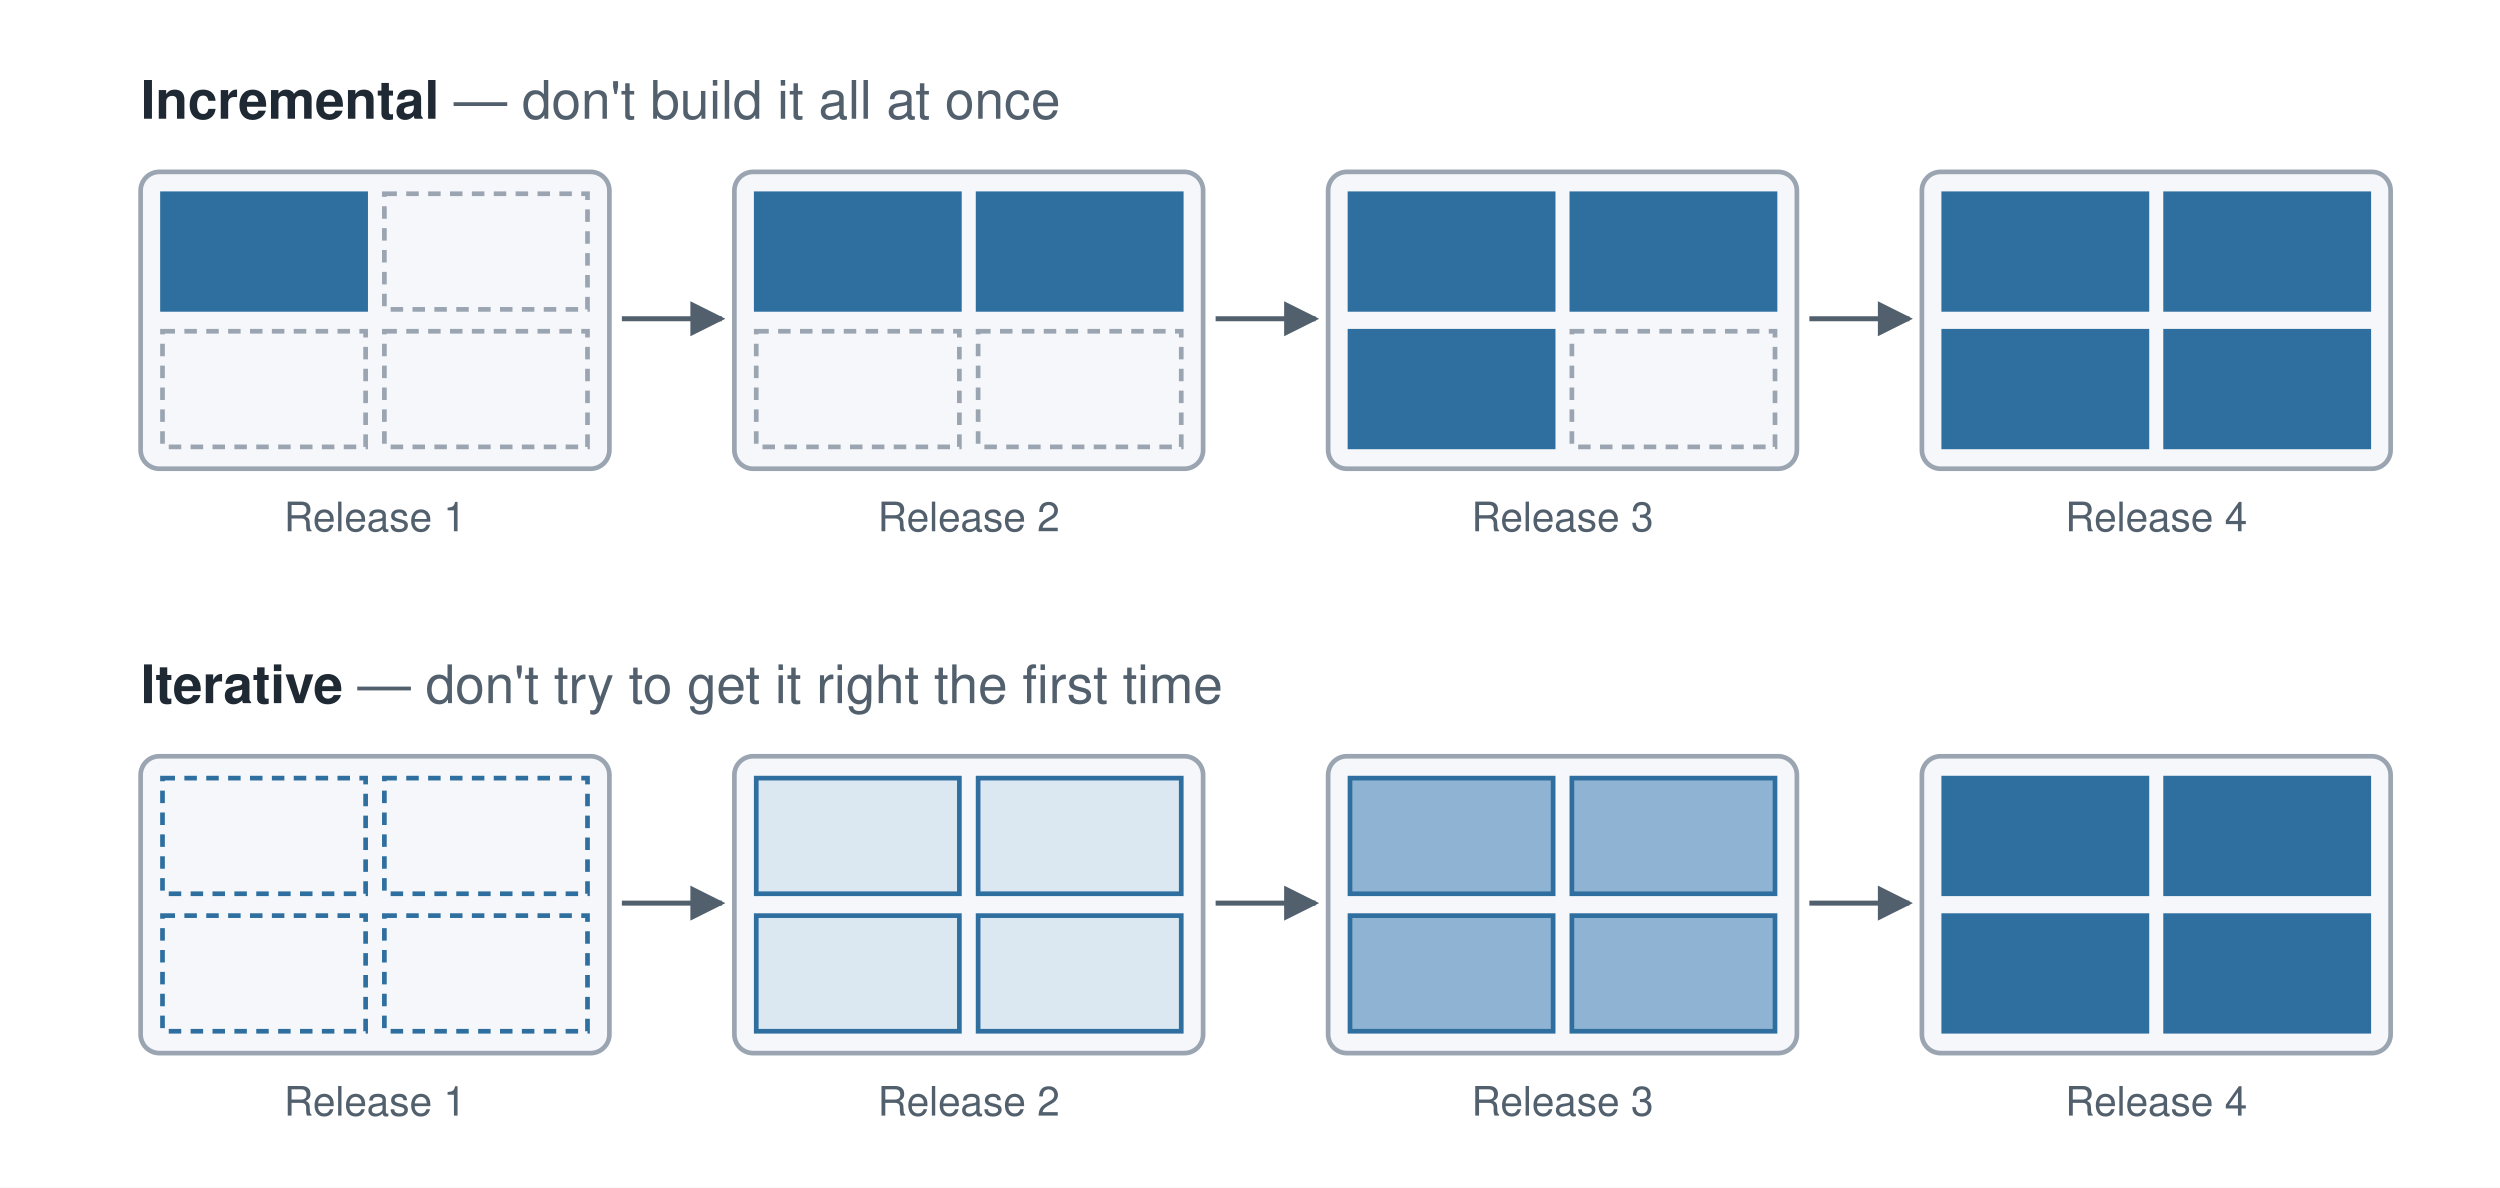
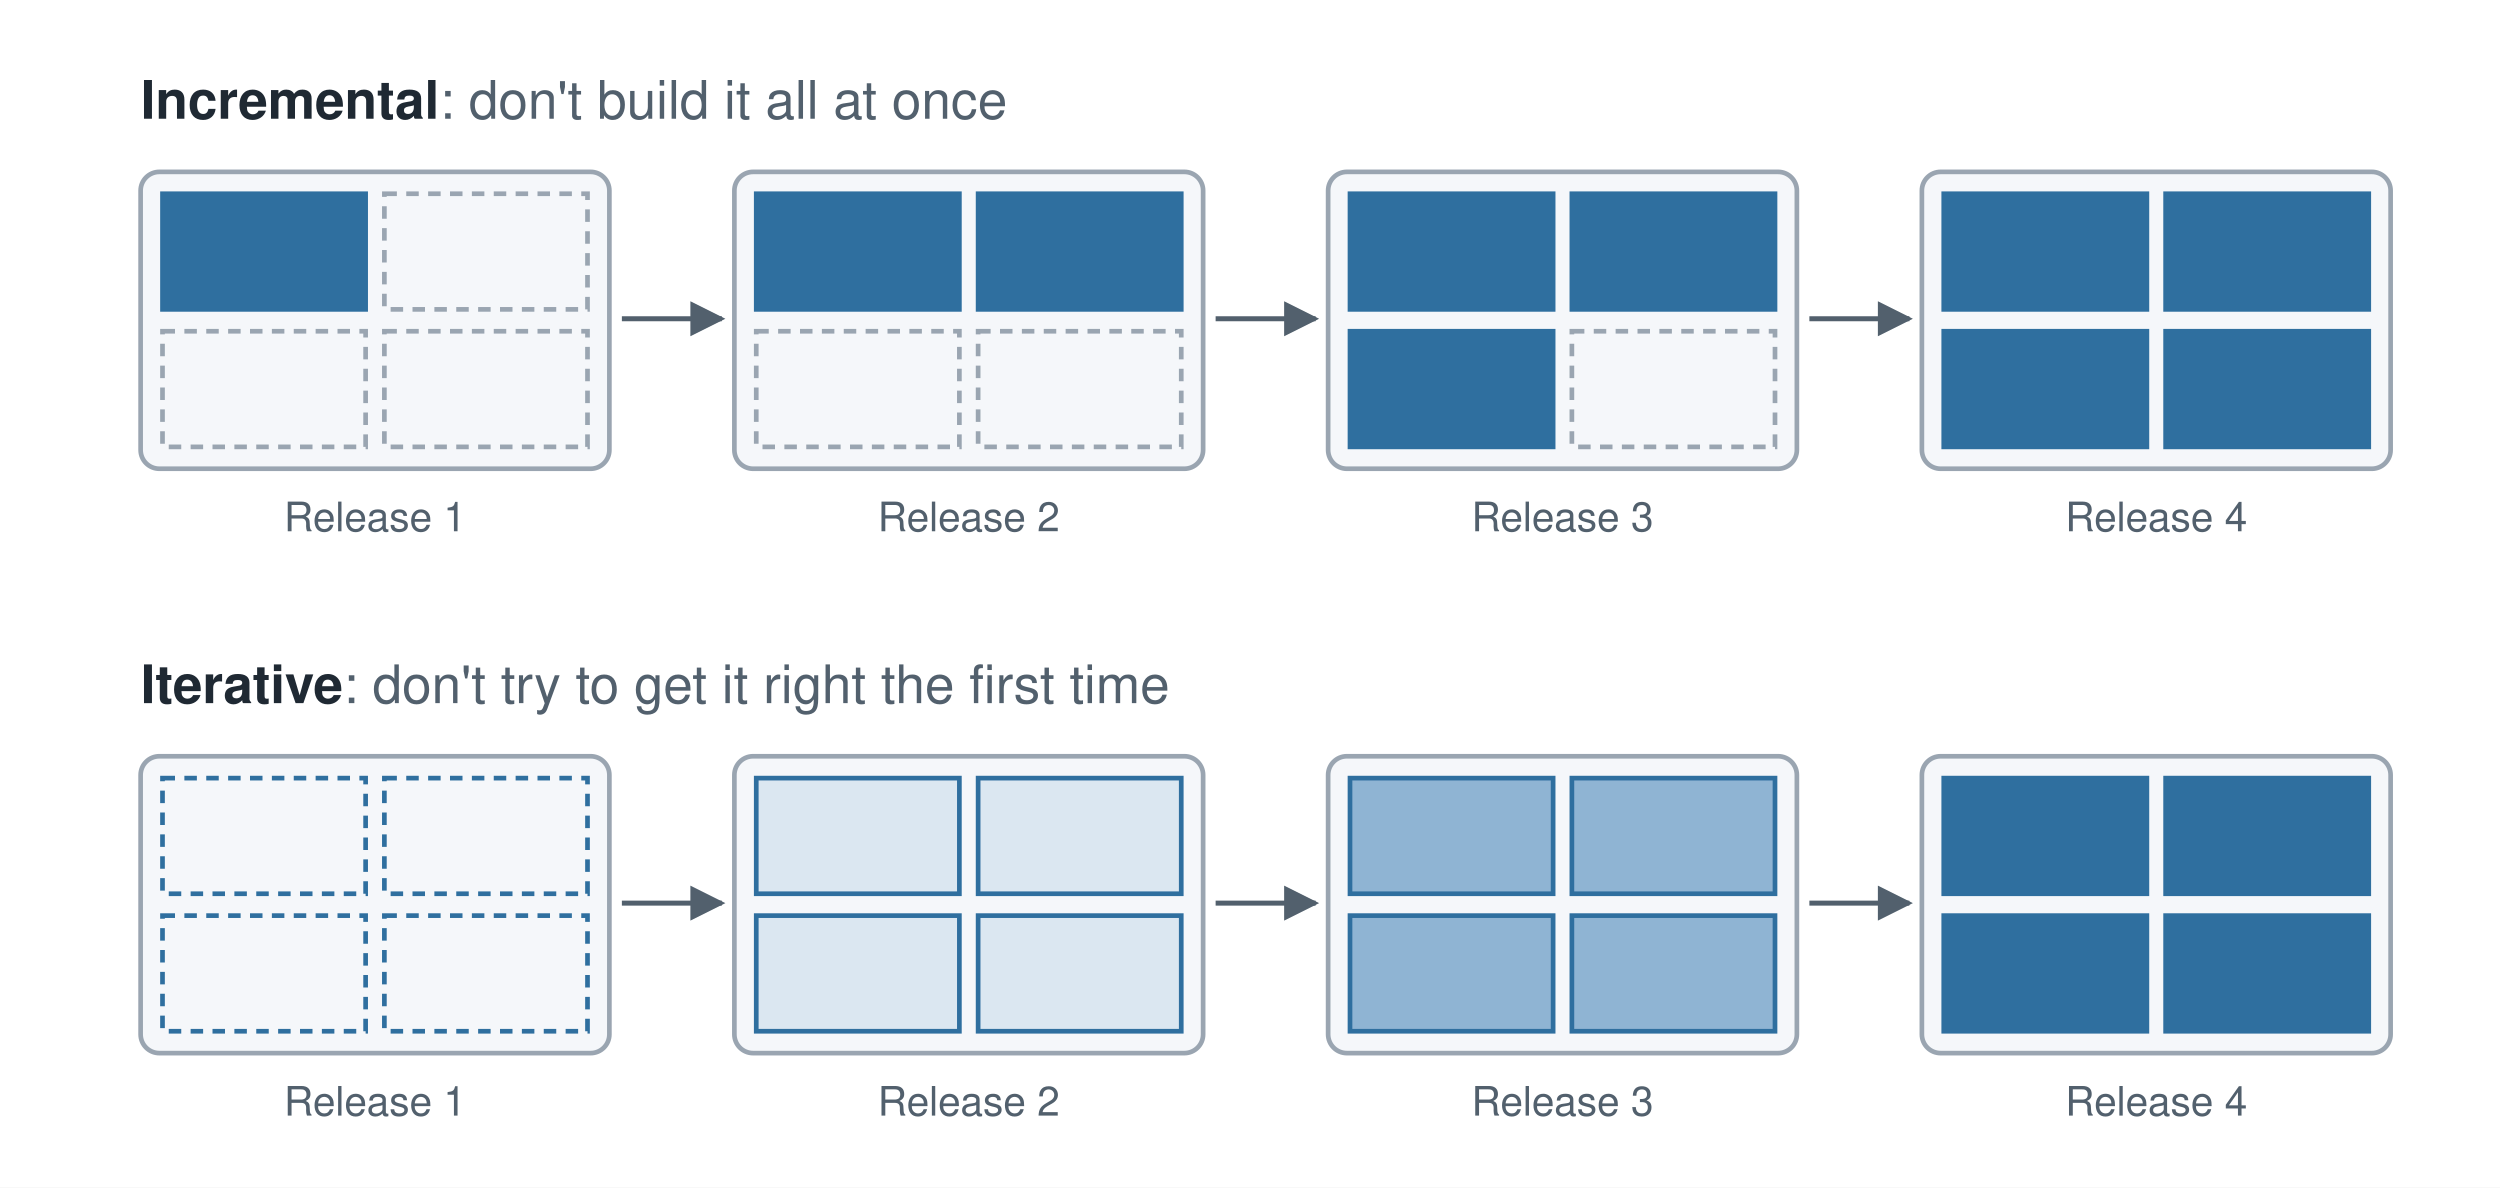
<svg xmlns="http://www.w3.org/2000/svg" viewBox="0 0 800 380" width="800" height="380" font-family="Helvetica, Arial, sans-serif">
  <defs>
    <marker id="arrow" viewBox="0 0 10 10" refX="9" refY="5" markerWidth="7" markerHeight="7" orient="auto">
      <path d="M0,0 L10,5 L0,10 z" fill="#52606d" />
    </marker>
  </defs>
  <rect width="800" height="380" fill="#ffffff" />
-   <text x="45" y="38" font-size="17" font-weight="bold" fill="#1f2933">Incremental <tspan font-weight="normal" fill="#52606d">— don't build it all at once</tspan>
+   <text x="45" y="38" font-size="17" font-weight="bold" fill="#1f2933">Incremental<tspan font-weight="normal" fill="#52606d">: don't build it all at once</tspan>
  </text>
  <g stroke-width="1.5">
    <rect x="45" y="55" width="150" height="95" rx="6" fill="#f5f7fa" stroke="#9aa5b1" />
    <rect x="52" y="62" width="65" height="37" fill="#2f6f9f" stroke="#2f6f9f" />
    <rect x="123" y="62" width="65" height="37" fill="none" stroke="#9aa5b1" stroke-dasharray="4 3" />
    <rect x="52" y="106" width="65" height="37" fill="none" stroke="#9aa5b1" stroke-dasharray="4 3" />
    <rect x="123" y="106" width="65" height="37" fill="none" stroke="#9aa5b1" stroke-dasharray="4 3" />
    <rect x="235" y="55" width="150" height="95" rx="6" fill="#f5f7fa" stroke="#9aa5b1" />
    <rect x="242" y="62" width="65" height="37" fill="#2f6f9f" stroke="#2f6f9f" />
    <rect x="313" y="62" width="65" height="37" fill="#2f6f9f" stroke="#2f6f9f" />
    <rect x="242" y="106" width="65" height="37" fill="none" stroke="#9aa5b1" stroke-dasharray="4 3" />
    <rect x="313" y="106" width="65" height="37" fill="none" stroke="#9aa5b1" stroke-dasharray="4 3" />
    <rect x="425" y="55" width="150" height="95" rx="6" fill="#f5f7fa" stroke="#9aa5b1" />
    <rect x="432" y="62" width="65" height="37" fill="#2f6f9f" stroke="#2f6f9f" />
    <rect x="503" y="62" width="65" height="37" fill="#2f6f9f" stroke="#2f6f9f" />
    <rect x="432" y="106" width="65" height="37" fill="#2f6f9f" stroke="#2f6f9f" />
    <rect x="503" y="106" width="65" height="37" fill="none" stroke="#9aa5b1" stroke-dasharray="4 3" />
    <rect x="615" y="55" width="150" height="95" rx="6" fill="#f5f7fa" stroke="#9aa5b1" />
    <rect x="622" y="62" width="65" height="37" fill="#2f6f9f" stroke="#2f6f9f" />
    <rect x="693" y="62" width="65" height="37" fill="#2f6f9f" stroke="#2f6f9f" />
    <rect x="622" y="106" width="65" height="37" fill="#2f6f9f" stroke="#2f6f9f" />
    <rect x="693" y="106" width="65" height="37" fill="#2f6f9f" stroke="#2f6f9f" />
  </g>
  <g stroke="#52606d" stroke-width="1.6" marker-end="url(#arrow)">
    <line x1="199" y1="102" x2="231" y2="102" />
    <line x1="389" y1="102" x2="421" y2="102" />
    <line x1="579" y1="102" x2="611" y2="102" />
  </g>
  <g font-size="13" fill="#52606d" text-anchor="middle">
    <text x="120" y="170">Release 1</text>
    <text x="310" y="170">Release 2</text>
    <text x="500" y="170">Release 3</text>
    <text x="690" y="170">Release 4</text>
  </g>
-   <text x="45" y="225" font-size="17" font-weight="bold" fill="#1f2933">Iterative <tspan font-weight="normal" fill="#52606d">— don't try to get it right the first time</tspan>
+   <text x="45" y="225" font-size="17" font-weight="bold" fill="#1f2933">Iterative<tspan font-weight="normal" fill="#52606d">: don't try to get it right the first time</tspan>
  </text>
  <g stroke-width="1.5">
    <rect x="45" y="242" width="150" height="95" rx="6" fill="#f5f7fa" stroke="#9aa5b1" />
    <g fill="none" stroke="#2f6f9f" stroke-dasharray="4 3">
      <rect x="52" y="249" width="65" height="37" />
      <rect x="123" y="249" width="65" height="37" />
      <rect x="52" y="293" width="65" height="37" />
      <rect x="123" y="293" width="65" height="37" />
    </g>
    <rect x="235" y="242" width="150" height="95" rx="6" fill="#f5f7fa" stroke="#9aa5b1" />
    <g fill="#dbe7f1" stroke="#2f6f9f">
      <rect x="242" y="249" width="65" height="37" />
      <rect x="313" y="249" width="65" height="37" />
      <rect x="242" y="293" width="65" height="37" />
      <rect x="313" y="293" width="65" height="37" />
    </g>
    <rect x="425" y="242" width="150" height="95" rx="6" fill="#f5f7fa" stroke="#9aa5b1" />
    <g fill="#8fb4d3" stroke="#2f6f9f">
      <rect x="432" y="249" width="65" height="37" />
      <rect x="503" y="249" width="65" height="37" />
      <rect x="432" y="293" width="65" height="37" />
      <rect x="503" y="293" width="65" height="37" />
    </g>
    <rect x="615" y="242" width="150" height="95" rx="6" fill="#f5f7fa" stroke="#9aa5b1" />
    <g fill="#2f6f9f" stroke="#2f6f9f">
      <rect x="622" y="249" width="65" height="37" />
      <rect x="693" y="249" width="65" height="37" />
      <rect x="622" y="293" width="65" height="37" />
      <rect x="693" y="293" width="65" height="37" />
    </g>
  </g>
  <g stroke="#52606d" stroke-width="1.6" marker-end="url(#arrow)">
    <line x1="199" y1="289" x2="231" y2="289" />
    <line x1="389" y1="289" x2="421" y2="289" />
    <line x1="579" y1="289" x2="611" y2="289" />
  </g>
  <g font-size="13" fill="#52606d" text-anchor="middle">
    <text x="120" y="357">Release 1</text>
    <text x="310" y="357">Release 2</text>
    <text x="500" y="357">Release 3</text>
    <text x="690" y="357">Release 4</text>
  </g>
</svg>
